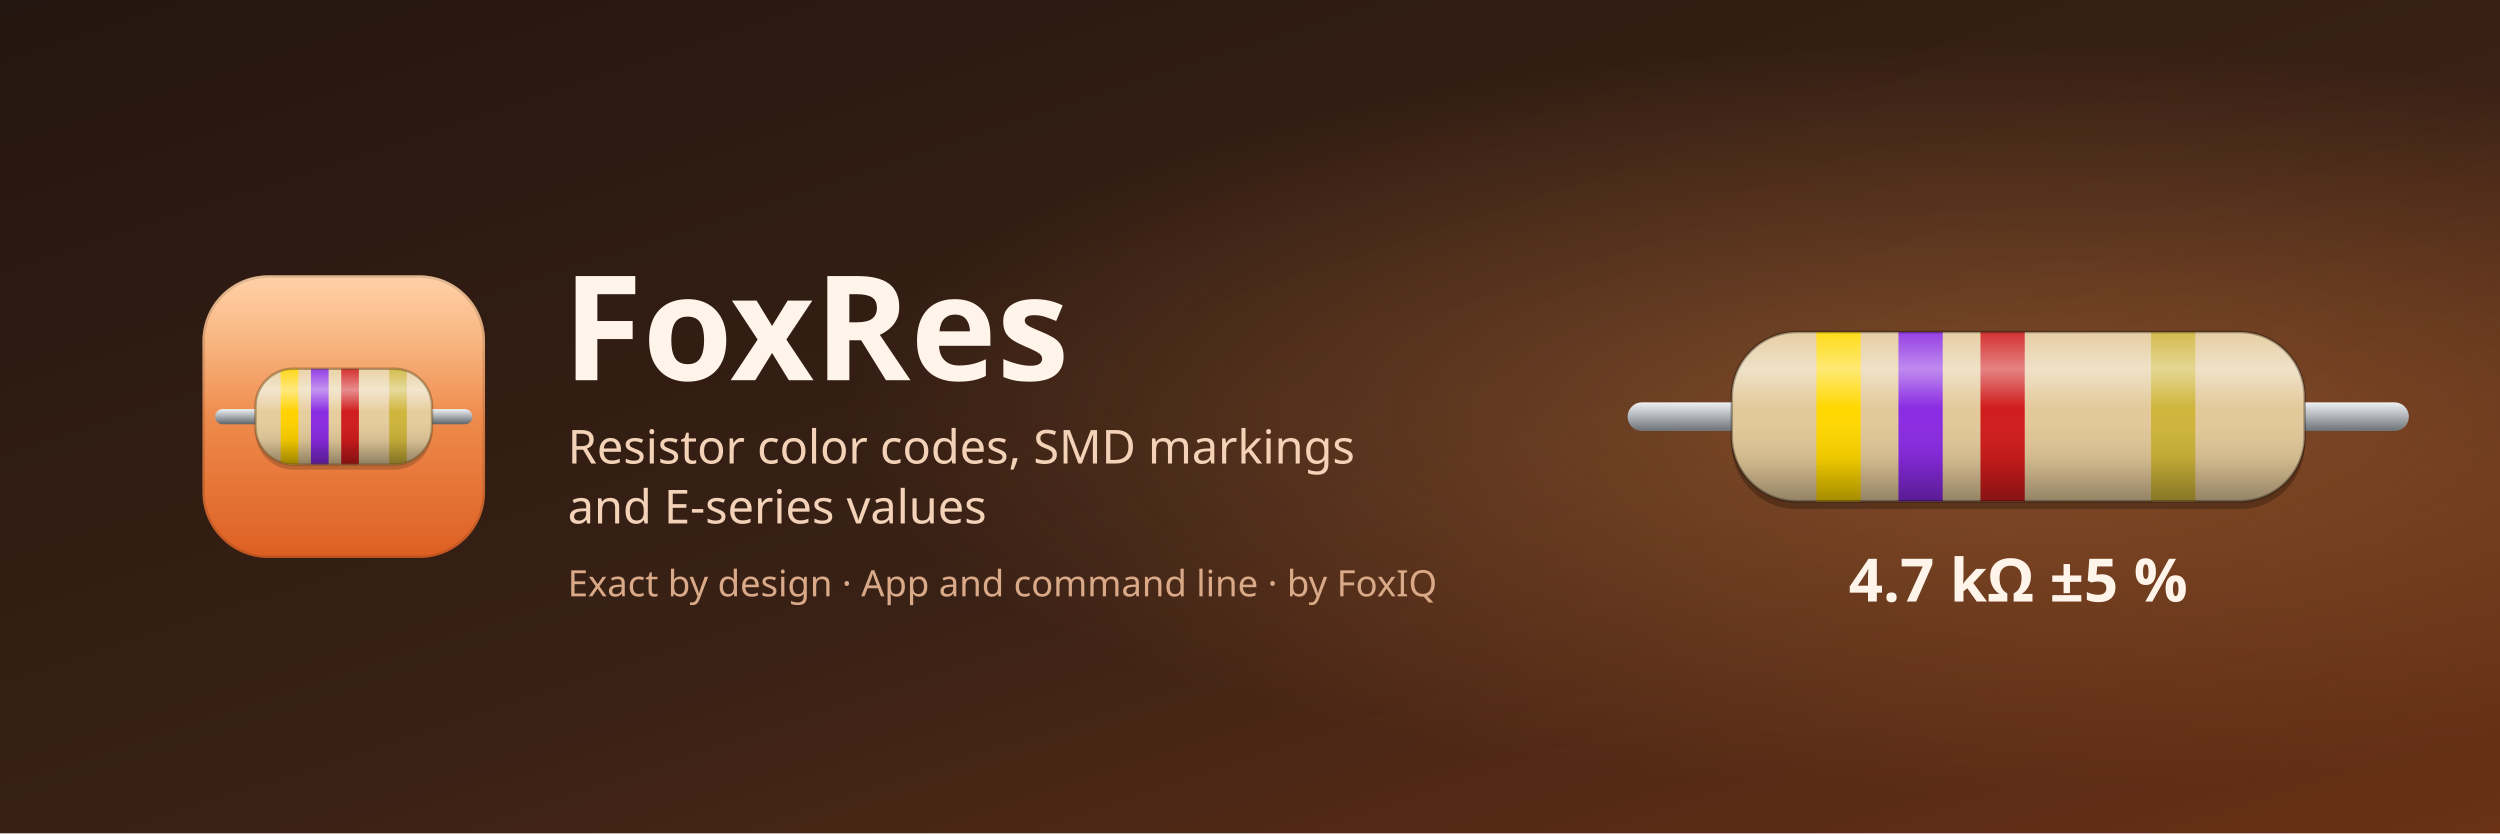
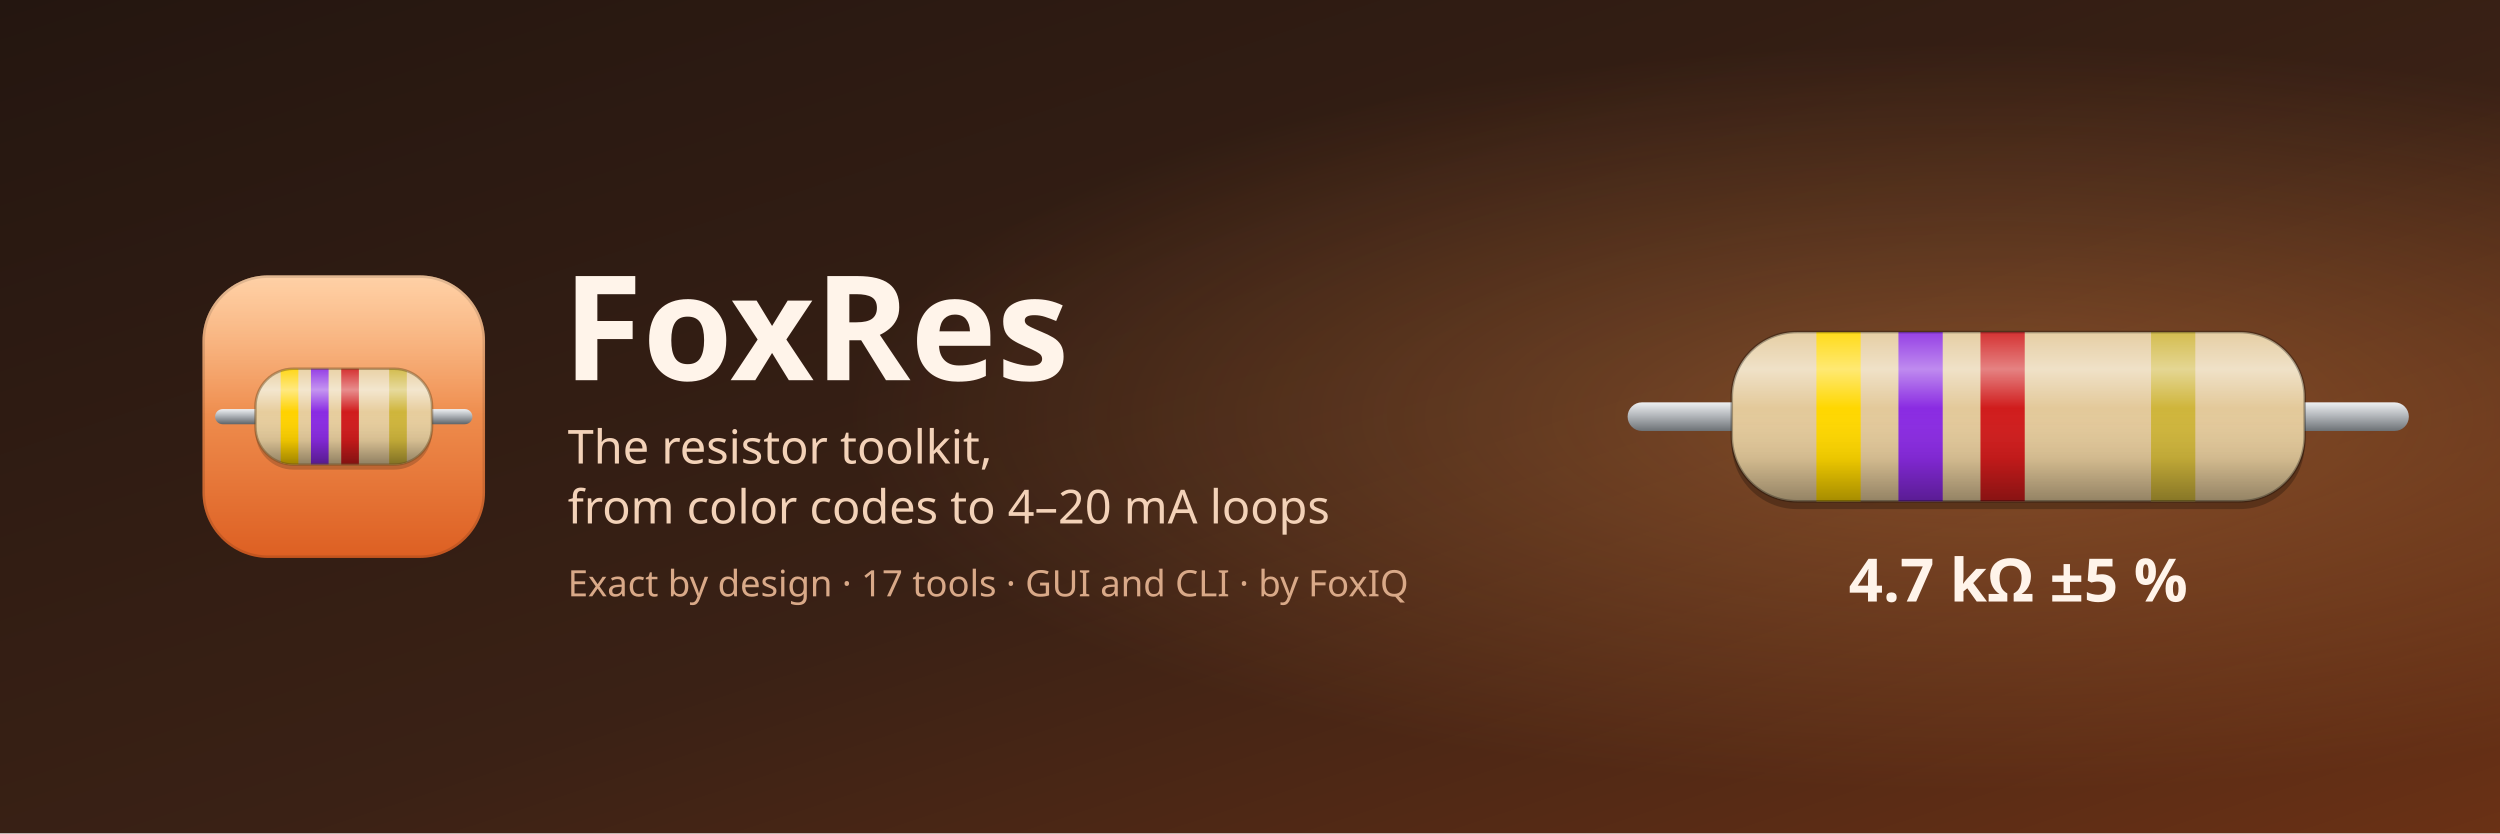
<svg xmlns="http://www.w3.org/2000/svg" width="1920" height="640" viewBox="0 0 1920 640">
  <defs>
    <linearGradient id="bg" x1="0" y1="0" x2="1" y2="1">
      <stop offset="0" stop-color="#241610" />
      <stop offset="0.55" stop-color="#3a2115" />
      <stop offset="1" stop-color="#6a3115" />
    </linearGradient>
    <radialGradient id="glow" cx="0.79" cy="0.5" r="0.45">
      <stop offset="0" stop-color="#ff9a4d" stop-opacity="0.35" />
      <stop offset="1" stop-color="#ff9a4d" stop-opacity="0" />
    </radialGradient>
    <linearGradient id="shade" x1="0" y1="0" x2="0" y2="1">
      <stop offset="0" stop-color="#fff" stop-opacity="0.10" />
      <stop offset="0.22" stop-color="#fff" stop-opacity="0.45" />
      <stop offset="0.45" stop-color="#fff" stop-opacity="0" />
      <stop offset="0.75" stop-color="#000" stop-opacity="0.08" />
      <stop offset="1" stop-color="#000" stop-opacity="0.35" />
    </linearGradient>
    <linearGradient id="wire" x1="0" y1="0" x2="0" y2="1">
      <stop offset="0" stop-color="#eef0f2" />
      <stop offset="0.45" stop-color="#b5b9bd" />
      <stop offset="1" stop-color="#6d7276" />
    </linearGradient>
    <clipPath id="body">
      <rect x="1330" y="255" width="440" height="130" rx="50" />
    </clipPath>
  </defs>
  <rect width="1920" height="640" fill="url(#bg)" />
  <rect width="1920" height="640" fill="url(#glow)" />
  <svg x="140" y="196" width="248" height="248" viewBox="0 0 128 128">
    <defs>
      <linearGradient id="icon-bg" x1="0" y1="0" x2="0" y2="1">
        <stop offset="0" stop-color="#ffb877" />
        <stop offset="1" stop-color="#dd5f22" />
      </linearGradient>
      <linearGradient id="icon-gloss" x1="0" y1="0" x2="0" y2="1">
        <stop offset="0" stop-color="#fff" stop-opacity="0.35" />
        <stop offset="0.5" stop-color="#fff" stop-opacity="0" />
      </linearGradient>
      <linearGradient id="icon-wire" x1="0" y1="0" x2="0" y2="1">
        <stop offset="0" stop-color="#eef0f2" />
        <stop offset="0.45" stop-color="#aeb3b8" />
        <stop offset="1" stop-color="#5f6468" />
      </linearGradient>
      <linearGradient id="icon-shade" x1="0" y1="0" x2="0" y2="1">
        <stop offset="0" stop-color="#fff" stop-opacity="0.10" />
        <stop offset="0.22" stop-color="#fff" stop-opacity="0.50" />
        <stop offset="0.45" stop-color="#fff" stop-opacity="0" />
        <stop offset="0.75" stop-color="#000" stop-opacity="0.08" />
        <stop offset="1" stop-color="#000" stop-opacity="0.38" />
      </linearGradient>
      <clipPath id="icon-body">
        <rect x="29" y="45" width="70" height="38" rx="15" />
      </clipPath>
    </defs>
    <rect x="8" y="8" width="112" height="112" rx="26" fill="url(#icon-bg)" />
    <rect x="8" y="8" width="112" height="112" rx="26" fill="url(#icon-gloss)" />
    <rect x="8.5" y="8.5" width="111" height="111" rx="25.5" fill="none" stroke="#000" stroke-opacity="0.12" />
    <rect x="13" y="61" width="102" height="6" rx="3" fill="url(#icon-wire)" />
    <rect x="29" y="47" width="70" height="38" rx="15" fill="#000" opacity="0.18" />
    <g clip-path="url(#icon-body)">
      <rect x="29" y="45" width="70" height="38" fill="#e7cd9d" />
      <rect x="39" y="45" width="7" height="38" fill="#ffd200" />
      <rect x="51" y="45" width="7" height="38" fill="#8a2be2" />
      <rect x="63" y="45" width="7" height="38" fill="#d01c1c" />
      <rect x="82" y="45" width="7" height="38" fill="#cfb53b" />
      <rect x="29" y="45" width="70" height="38" fill="url(#icon-shade)" />
    </g>
    <rect x="29" y="45" width="70" height="38" rx="15" fill="none" stroke="#6b4a1f" stroke-opacity="0.45" />
  </svg>
  <text x="432" y="292" font-family="Ubuntu, Cantarell, 'Noto Sans', sans-serif" font-size="112" font-weight="700" fill="#fff4ea">FoxRes</text>
-   <text x="436" y="356" font-family="Ubuntu, Cantarell, 'Noto Sans', sans-serif" font-size="36" fill="#f3d2b8">Resistor color codes, SMD markings</text>
-   <text x="436" y="402" font-family="Ubuntu, Cantarell, 'Noto Sans', sans-serif" font-size="36" fill="#f3d2b8">and E-series values</text>
-   <text x="436" y="458" font-family="Ubuntu, Cantarell, 'Noto Sans', sans-serif" font-size="28" fill="#d9a988">Exact by design  ·  App and command line  ·  by FoxIQ</text>
+   <text x="436" y="356" font-family="Ubuntu, Cantarell, 'Noto Sans', sans-serif" font-size="36" fill="#f3d2b8">The resistor toolkit,</text>
+   <text x="436" y="402" font-family="Ubuntu, Cantarell, 'Noto Sans', sans-serif" font-size="36" fill="#f3d2b8">from color codes to 4–20 mA loops</text>
+   <text x="436" y="458" font-family="Ubuntu, Cantarell, 'Noto Sans', sans-serif" font-size="28" fill="#d9a988">Exact by design  ·  17 tools  ·  GUI and CLI  ·  by FoxIQ</text>
  <rect x="1250" y="309" width="600" height="22" rx="11" fill="url(#wire)" />
  <rect x="1330" y="261" width="440" height="130" rx="50" fill="#000" opacity="0.25" />
  <g clip-path="url(#body)">
    <rect x="1330" y="255" width="440" height="130" fill="#e3c99a" />
    <rect x="1395" y="255" width="34" height="130" fill="#ffd700" />
    <rect x="1458" y="255" width="34" height="130" fill="#8a2be2" />
    <rect x="1521" y="255" width="34" height="130" fill="#d01c1c" />
    <rect x="1652" y="255" width="34" height="130" fill="#cfb53b" />
    <rect x="1330" y="255" width="440" height="130" fill="url(#shade)" />
  </g>
  <rect x="1330" y="255" width="440" height="130" rx="50" fill="none" stroke="#000" stroke-opacity="0.3" stroke-width="2" />
  <text x="1550" y="462" text-anchor="middle" font-family="Ubuntu, Cantarell, 'Noto Sans', sans-serif" font-size="46" font-weight="700" fill="#fff4ea">4.7 kΩ  ±5 %</text>
</svg>
